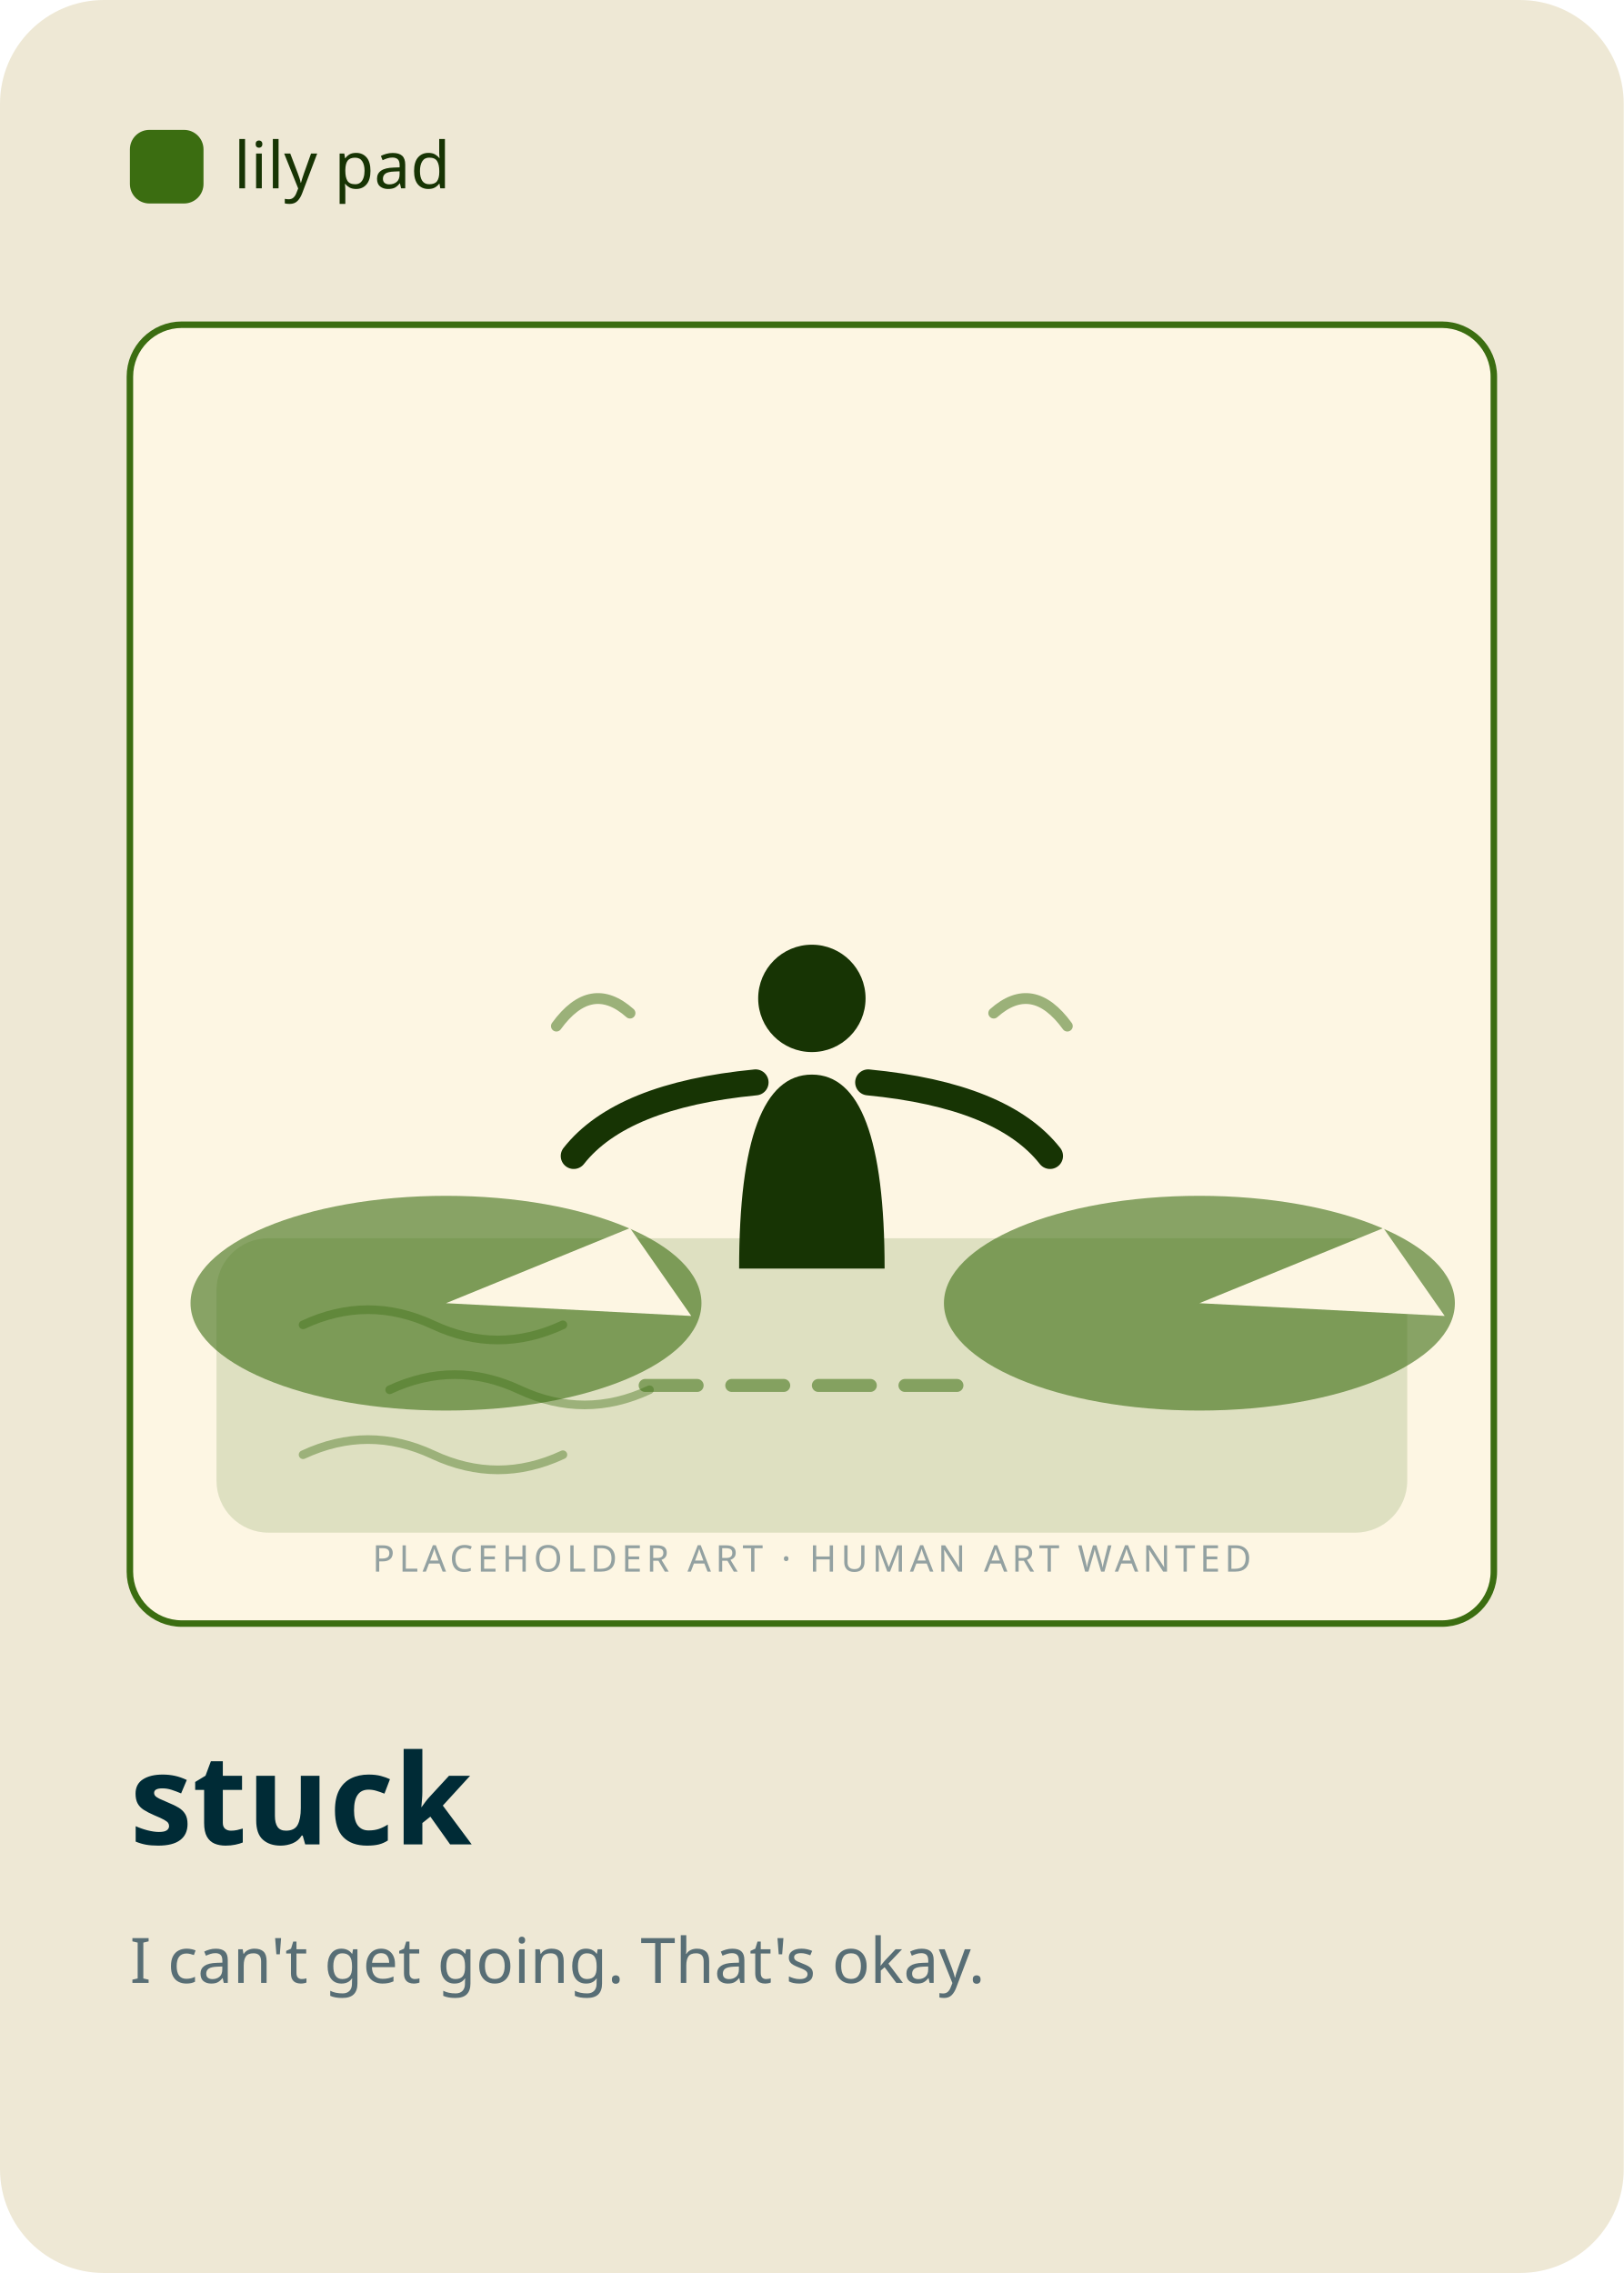
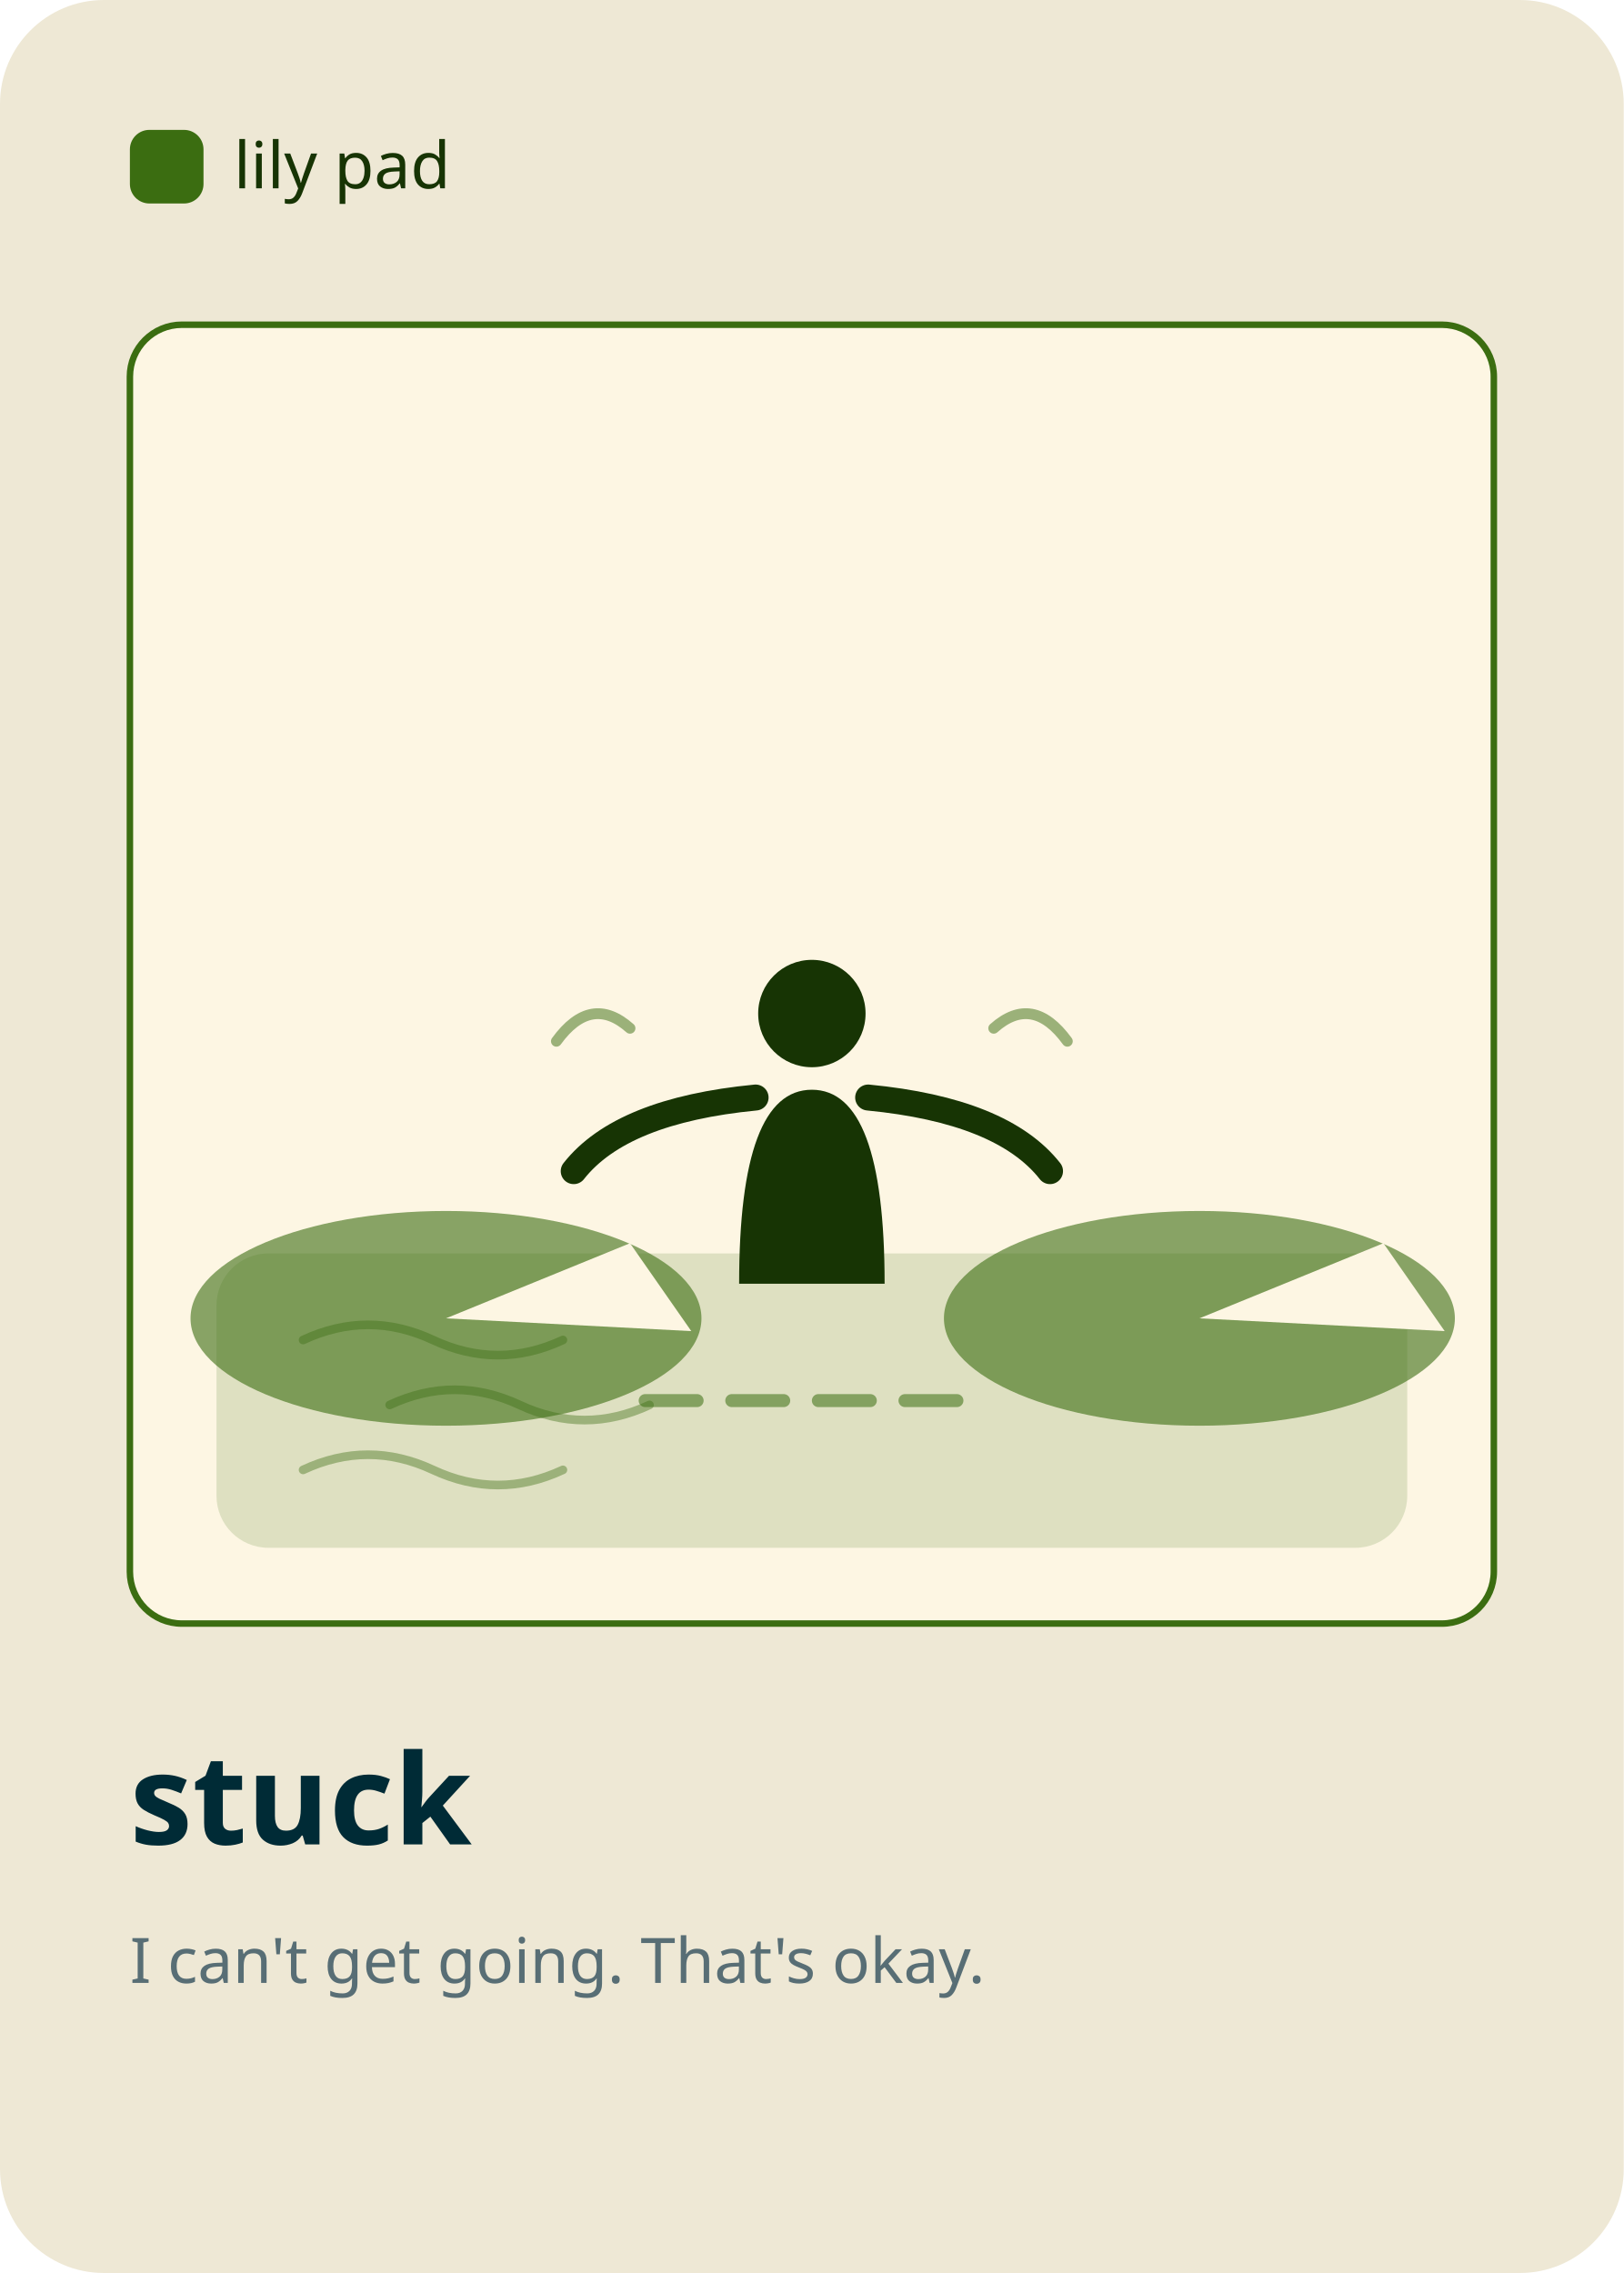
<svg xmlns="http://www.w3.org/2000/svg" viewBox="0 0 750 1050" width="750" height="1050">
  <defs>
    <clipPath id="art-window">
      <rect x="60" y="150" width="630" height="600" rx="24" />
    </clipPath>
  </defs>
  <rect x="0" y="0" width="750" height="1050" rx="48" fill="#eee8d5" />
  <rect x="60" y="60" width="34" height="34" rx="9" fill="#3B6D11" />
  <text x="108" y="87" font-family="'Atkinson Hyperlegible','Atkinson Hyperlegible Next',sans-serif" font-size="30" font-weight="500" fill="#173404">lily pad</text>
  <rect id="art" x="60" y="150" width="630" height="600" rx="24" fill="#fdf6e3" />
  <g id="art-illustration" clip-path="url(#art-window)">
-     <g transform="translate(60 178)">
+     <g transform="translate(60 185)">
      <g stroke-linecap="round" stroke-linejoin="round">
        <rect x="40.0" y="394.0" width="550.0" height="136.0" rx="24.0" fill="#3B6D11" fill-opacity="0.16" />
        <path d="M80.0 434.0 q30 -14 60 0 q30 14 60 0" stroke-opacity="0.4" fill="none" stroke="#3B6D11" stroke-width="4" />
        <path d="M120.0 464.0 q30 -14 60 0 q30 14 60 0" stroke-opacity="0.4" fill="none" stroke="#3B6D11" stroke-width="4" />
        <path d="M80.0 494.0 q30 -14 60 0 q30 14 60 0" stroke-opacity="0.4" fill="none" stroke="#3B6D11" stroke-width="4" />
        <ellipse cx="146.0" cy="424.0" rx="118.0" ry="49.6" fill="#3B6D11" fill-opacity="0.6" />
        <path d="M146.0 424.0 L231.0 389.3 L259.3 429.9 Z" fill="#fdf6e3" />
        <ellipse cx="494.0" cy="424.0" rx="118.0" ry="49.6" fill="#3B6D11" fill-opacity="0.6" />
        <path d="M494.0 424.0 L579.0 389.3 L607.3 429.9 Z" fill="#fdf6e3" />
        <line x1="238.0" y1="462.0" x2="262.0" y2="462.0" stroke-opacity="0.55" fill="none" stroke="#3B6D11" stroke-width="6" />
        <line x1="278.0" y1="462.0" x2="302.0" y2="462.0" stroke-opacity="0.55" fill="none" stroke="#3B6D11" stroke-width="6" />
        <line x1="318.0" y1="462.0" x2="342.0" y2="462.0" stroke-opacity="0.55" fill="none" stroke="#3B6D11" stroke-width="6" />
        <line x1="358.0" y1="462.0" x2="382.0" y2="462.0" stroke-opacity="0.55" fill="none" stroke="#3B6D11" stroke-width="6" />
        <path d="M197.0 296 q16 -22 34 -6" stroke-opacity="0.5" fill="none" stroke="#3B6D11" stroke-width="5" />
        <path d="M433.0 296 q-16 -22 -34 -6" stroke-opacity="0.5" fill="none" stroke="#3B6D11" stroke-width="5" />
        <path d="M289.0 322 q-62 6 -84 34" fill="none" stroke="#173404" stroke-width="12" />
        <path d="M341.0 322 q62 6 84 34" fill="none" stroke="#173404" stroke-width="12" />
        <path d="M281.4 408.0 Q281.4 318.4 315.0 318.4 Q348.6 318.4 348.6 408.0 Z" fill="#173404" fill-opacity="1.0" />
        <circle cx="315.0" cy="283.2" r="24.8" fill="#173404" fill-opacity="1.0" />
      </g>
    </g>
  </g>
  <rect x="60" y="150" width="630" height="600" rx="24" fill="none" stroke="#3B6D11" stroke-width="3" />
-   <text x="375" y="726" text-anchor="middle" font-family="'Atkinson Hyperlegible','Atkinson Hyperlegible Next',sans-serif" font-size="17" fill="#93a1a1" letter-spacing="2">PLACEHOLDER ART · HUMAN ART WANTED</text>
  <text x="60" y="852" font-family="'Atkinson Hyperlegible','Atkinson Hyperlegible Next',sans-serif" font-size="58" font-weight="700" fill="#002b36">stuck</text>
  <text x="60" y="916" font-family="'Atkinson Hyperlegible','Atkinson Hyperlegible Next',sans-serif" font-size="29" fill="#586e75">I can't get going. That's okay.</text>
</svg>
